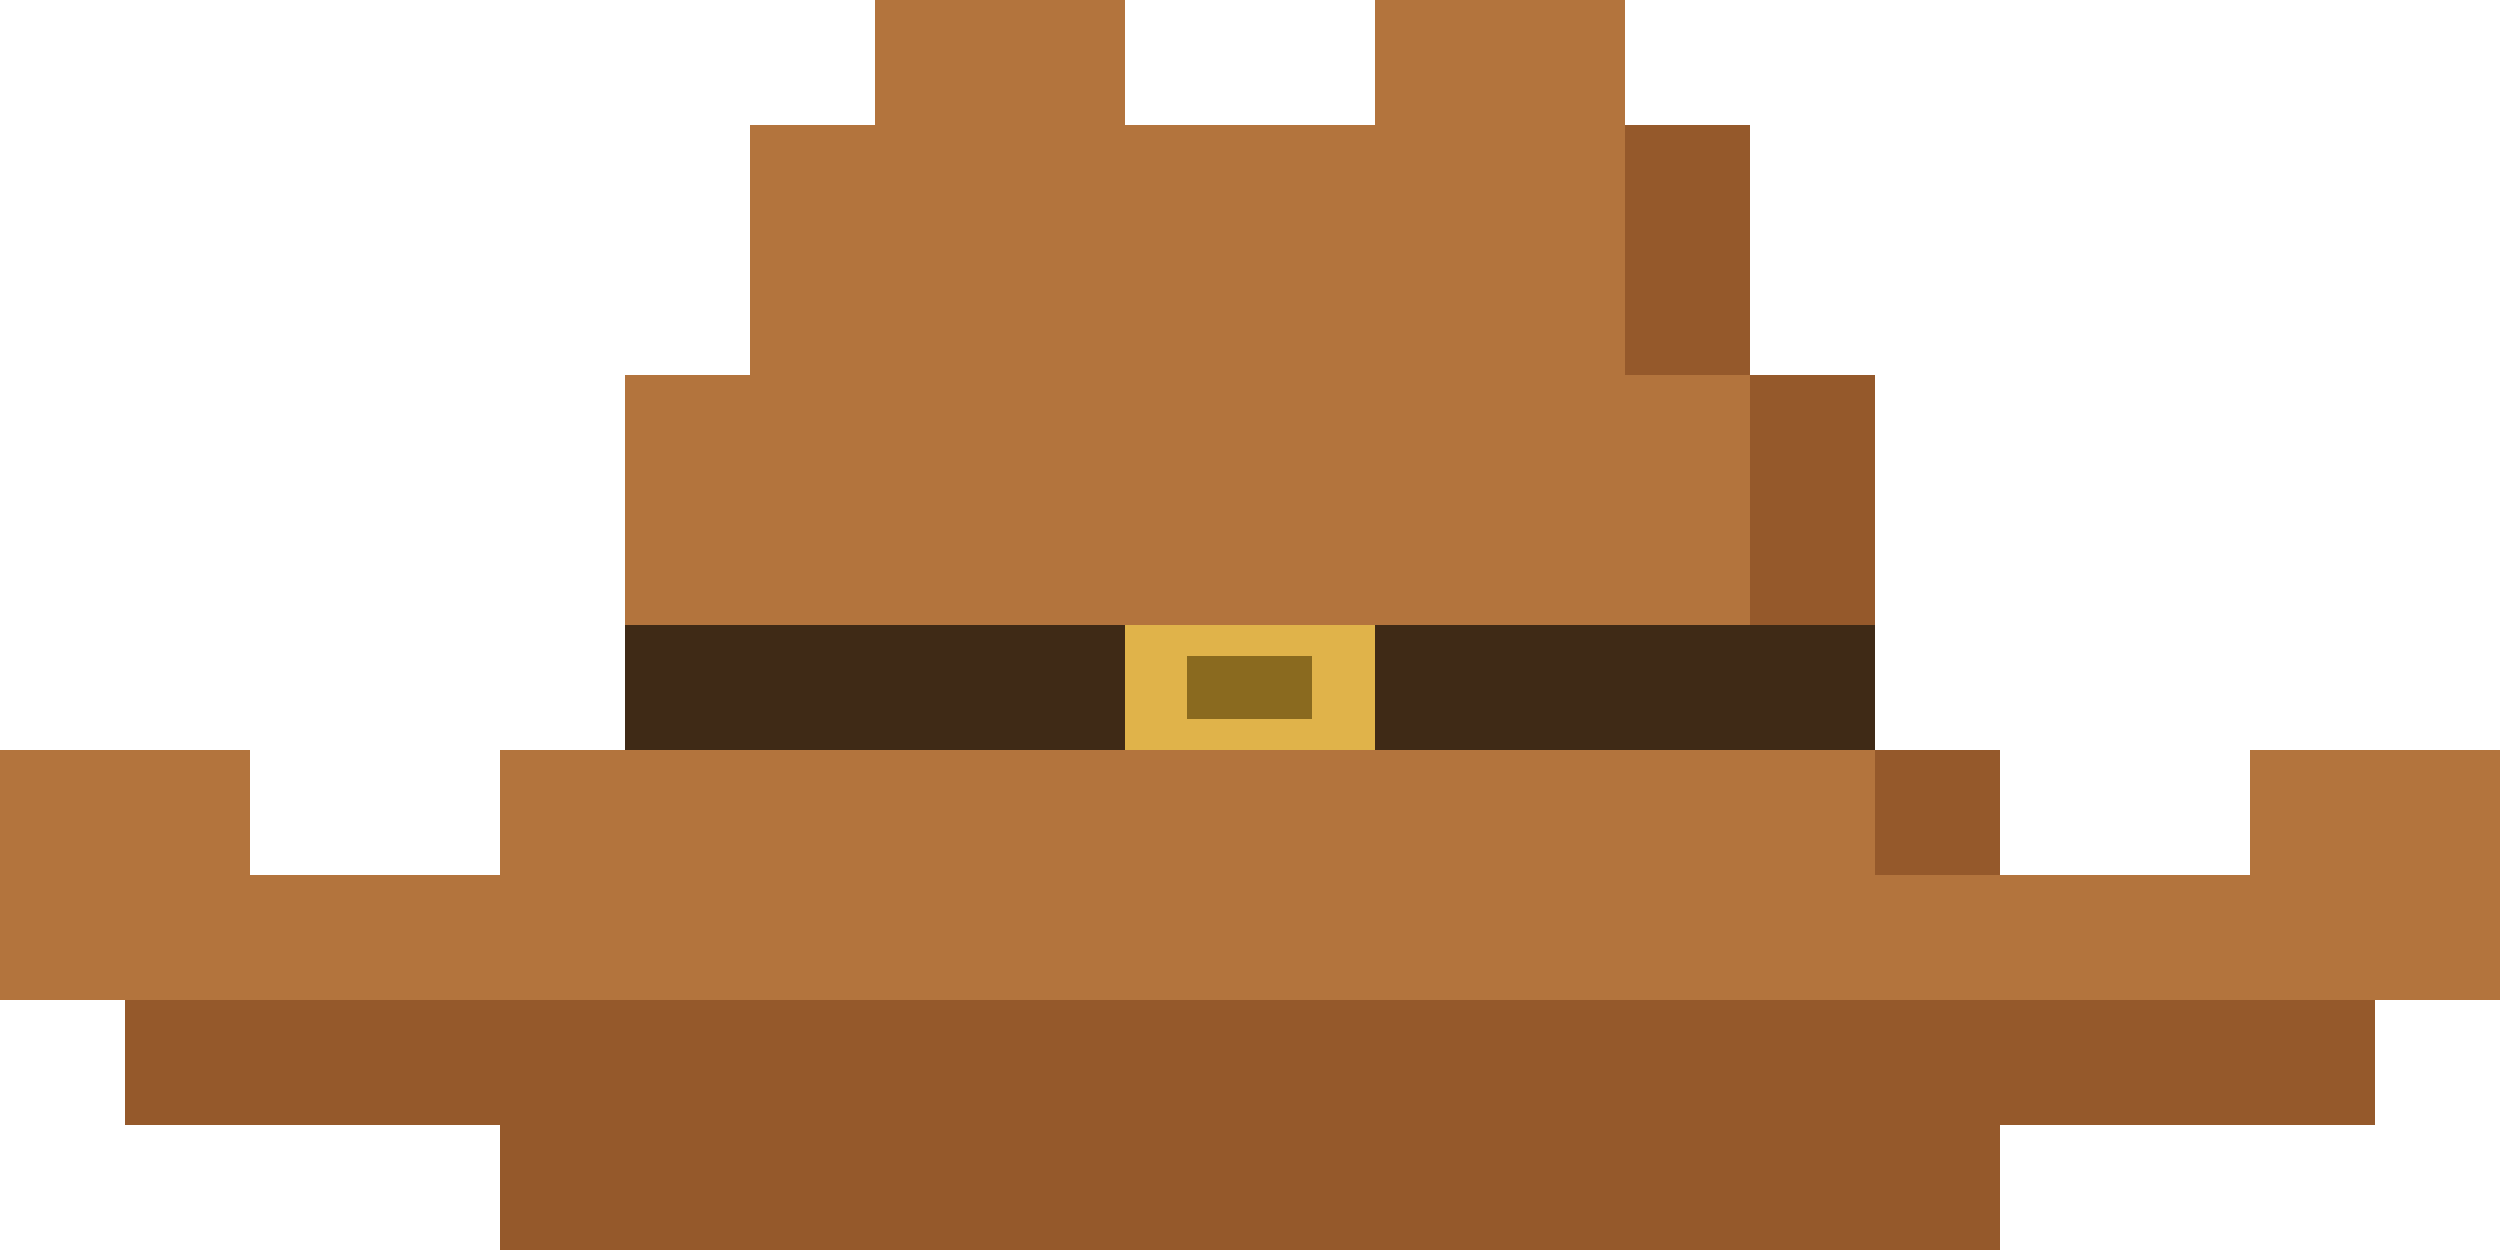
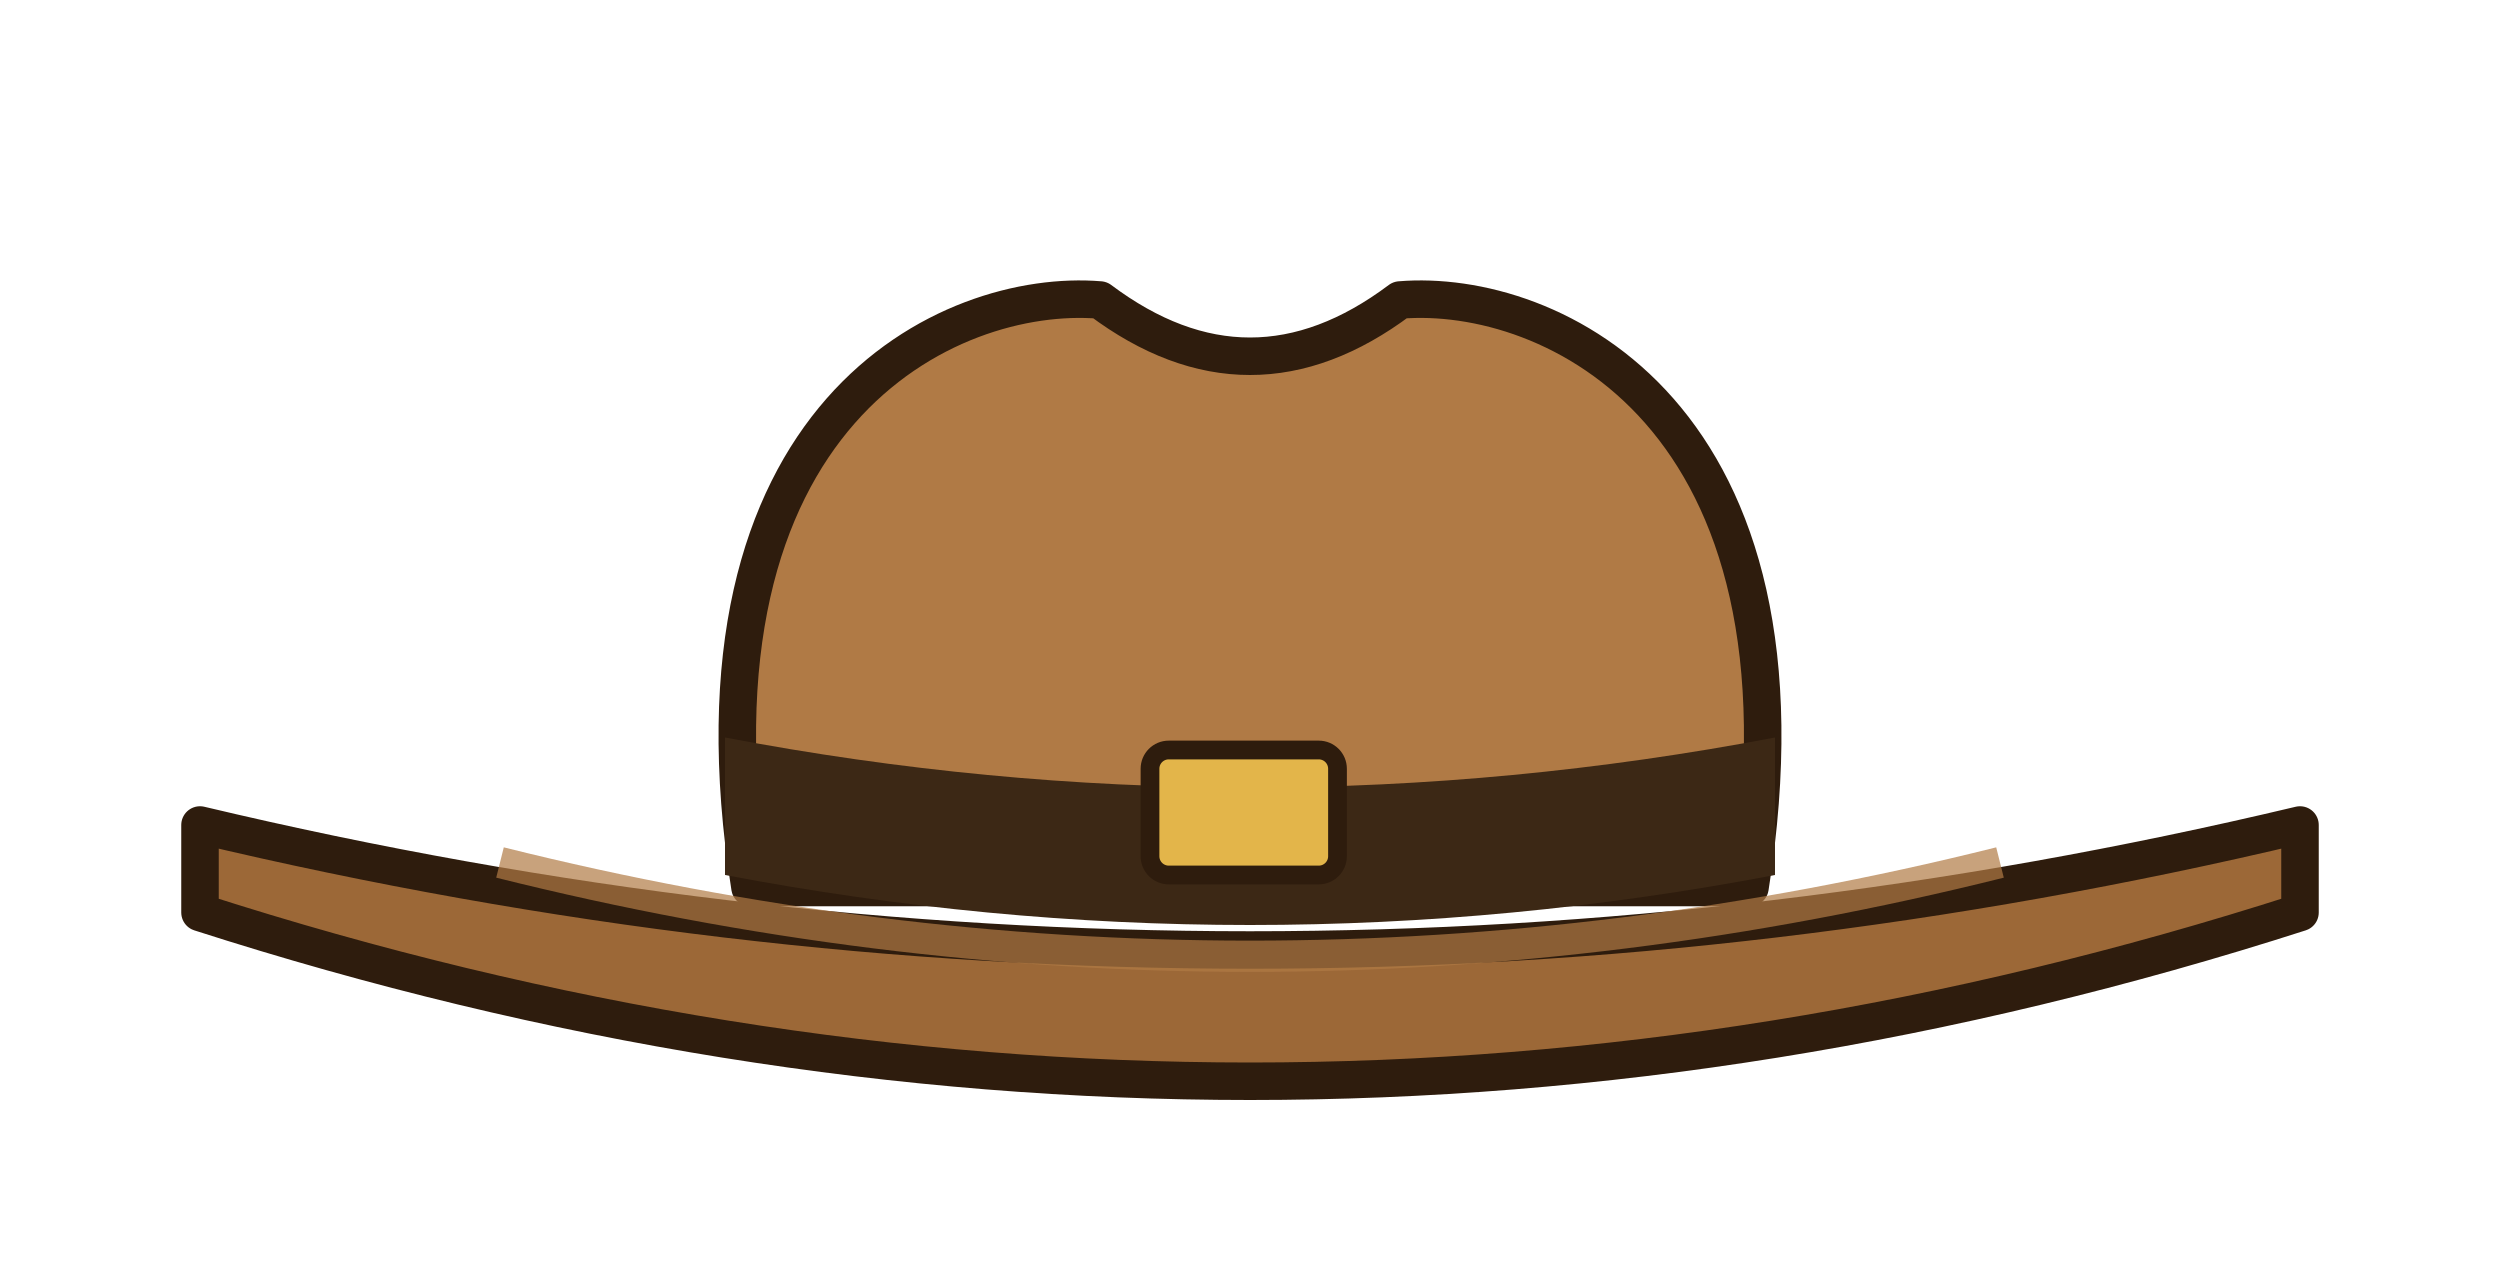
- <svg xmlns="http://www.w3.org/2000/svg" viewBox="0 0 160 80" shape-rendering="crispEdges" width="160" height="80">
-   <g id="cowboy-hat">
-     <g fill="#b3743d">
-       <rect x="56" y="0" width="16" height="8" />
-       <rect x="88" y="0" width="16" height="8" />
-       <rect x="48" y="8" width="64" height="8" />
-       <rect x="48" y="16" width="64" height="8" />
-       <rect x="40" y="24" width="80" height="8" />
-       <rect x="40" y="32" width="80" height="8" />
-       <rect x="32" y="48" width="96" height="8" />
-       <rect x="0" y="48" width="16" height="8" />
-       <rect x="144" y="48" width="16" height="8" />
-       <rect x="0" y="56" width="160" height="8" />
-     </g>
-     <g fill="#95592b">
-       <rect x="104" y="8" width="8" height="8" />
-       <rect x="104" y="16" width="8" height="8" />
-       <rect x="112" y="24" width="8" height="8" />
-       <rect x="112" y="32" width="8" height="8" />
-       <rect x="120" y="48" width="8" height="8" />
-       <rect x="8" y="64" width="144" height="8" />
-       <rect x="32" y="72" width="96" height="8" />
-     </g>
-     <rect x="40" y="40" width="80" height="8" fill="#3f2a16" />
-     <rect x="72" y="40" width="16" height="8" fill="#e0b34a" />
-     <rect x="76" y="42" width="8" height="4" fill="#8a6a1f" />
+ <svg xmlns="http://www.w3.org/2000/svg" viewBox="0 0 200 103" width="200" height="103">
+   <g stroke="#2e1c0d" stroke-width="3" stroke-linejoin="round">
+     <path d="M16,66 Q100,86 184,66 L184,73 Q100,100 16,73 Z" fill="#9c6837" />
+     <path d="M60,71 C54,33 76,23 88,24 Q100,33 112,24 C124,23 146,33 140,71 Z" fill="#b07a45" />
+     <path d="M58,59 Q100,67 142,59 L142,70 Q100,78 58,70 Z" fill="#3c2815" stroke="none" />
+     <rect x="92" y="60" width="15" height="10" rx="1.5" fill="#e3b54a" stroke-width="1.5" />
  </g>
+   <path d="M40,69 Q100,84 160,69" fill="none" stroke="#b07a45" stroke-width="2.5" opacity="0.7" />
</svg>
